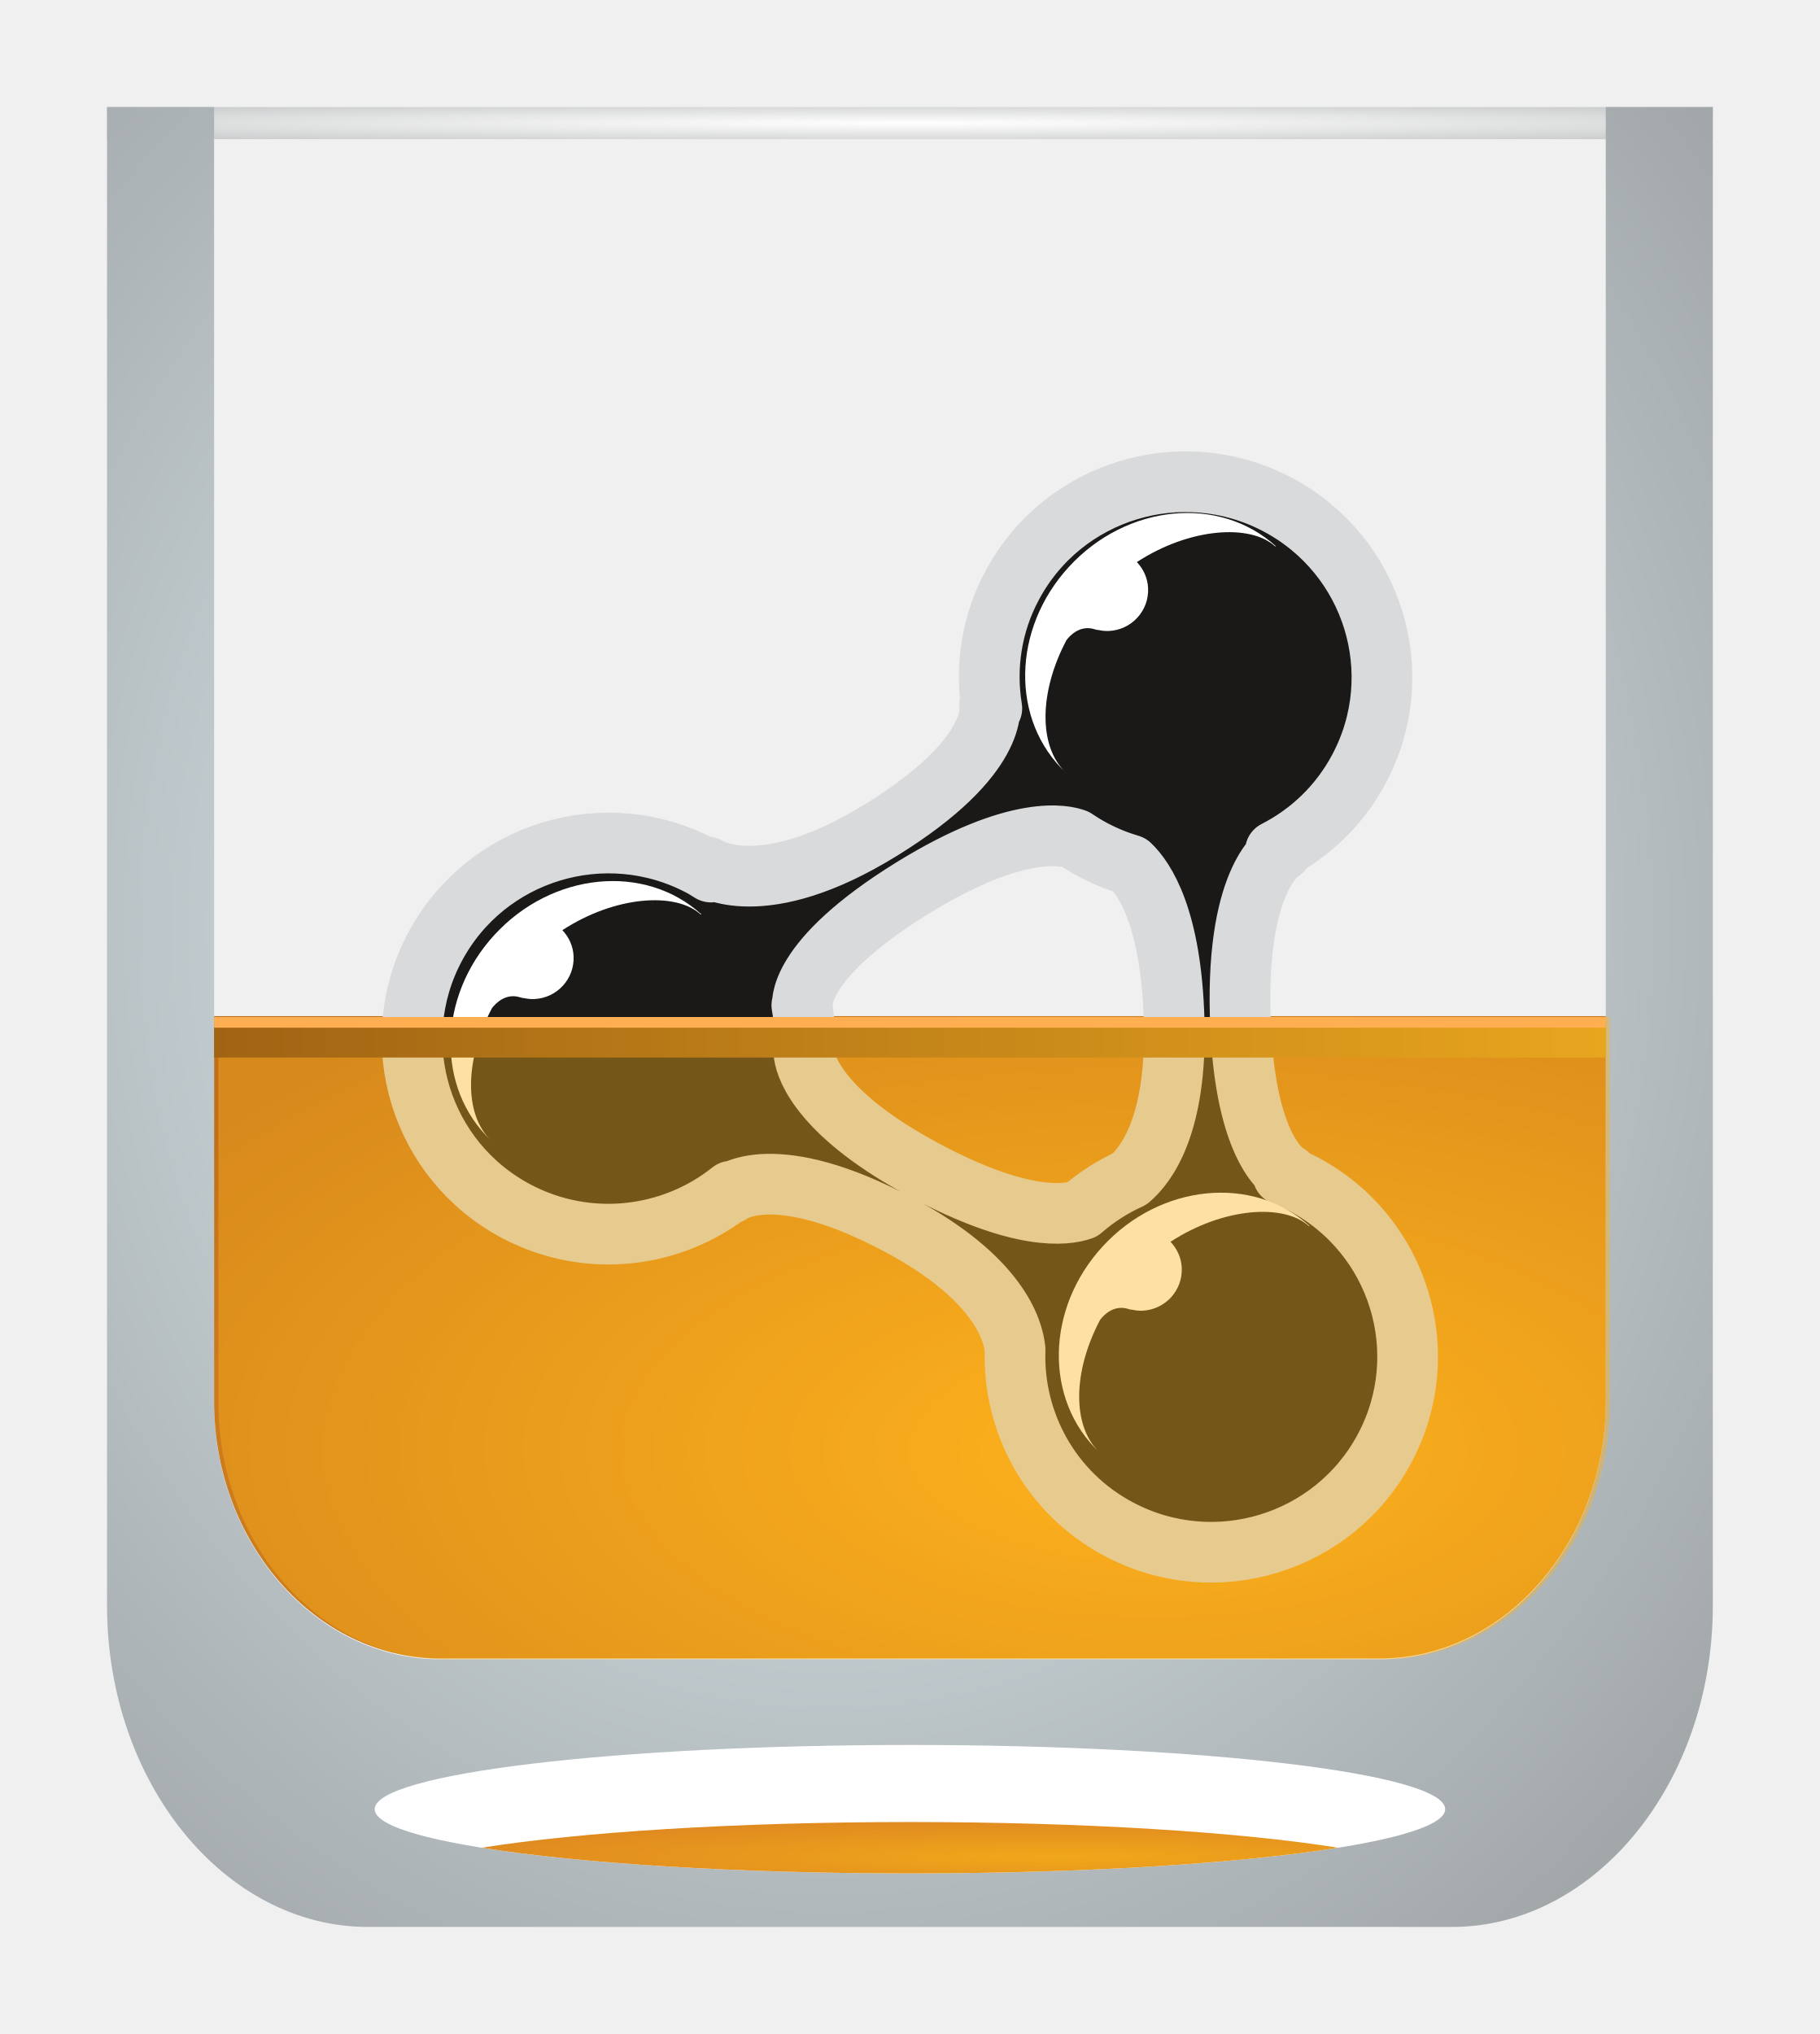
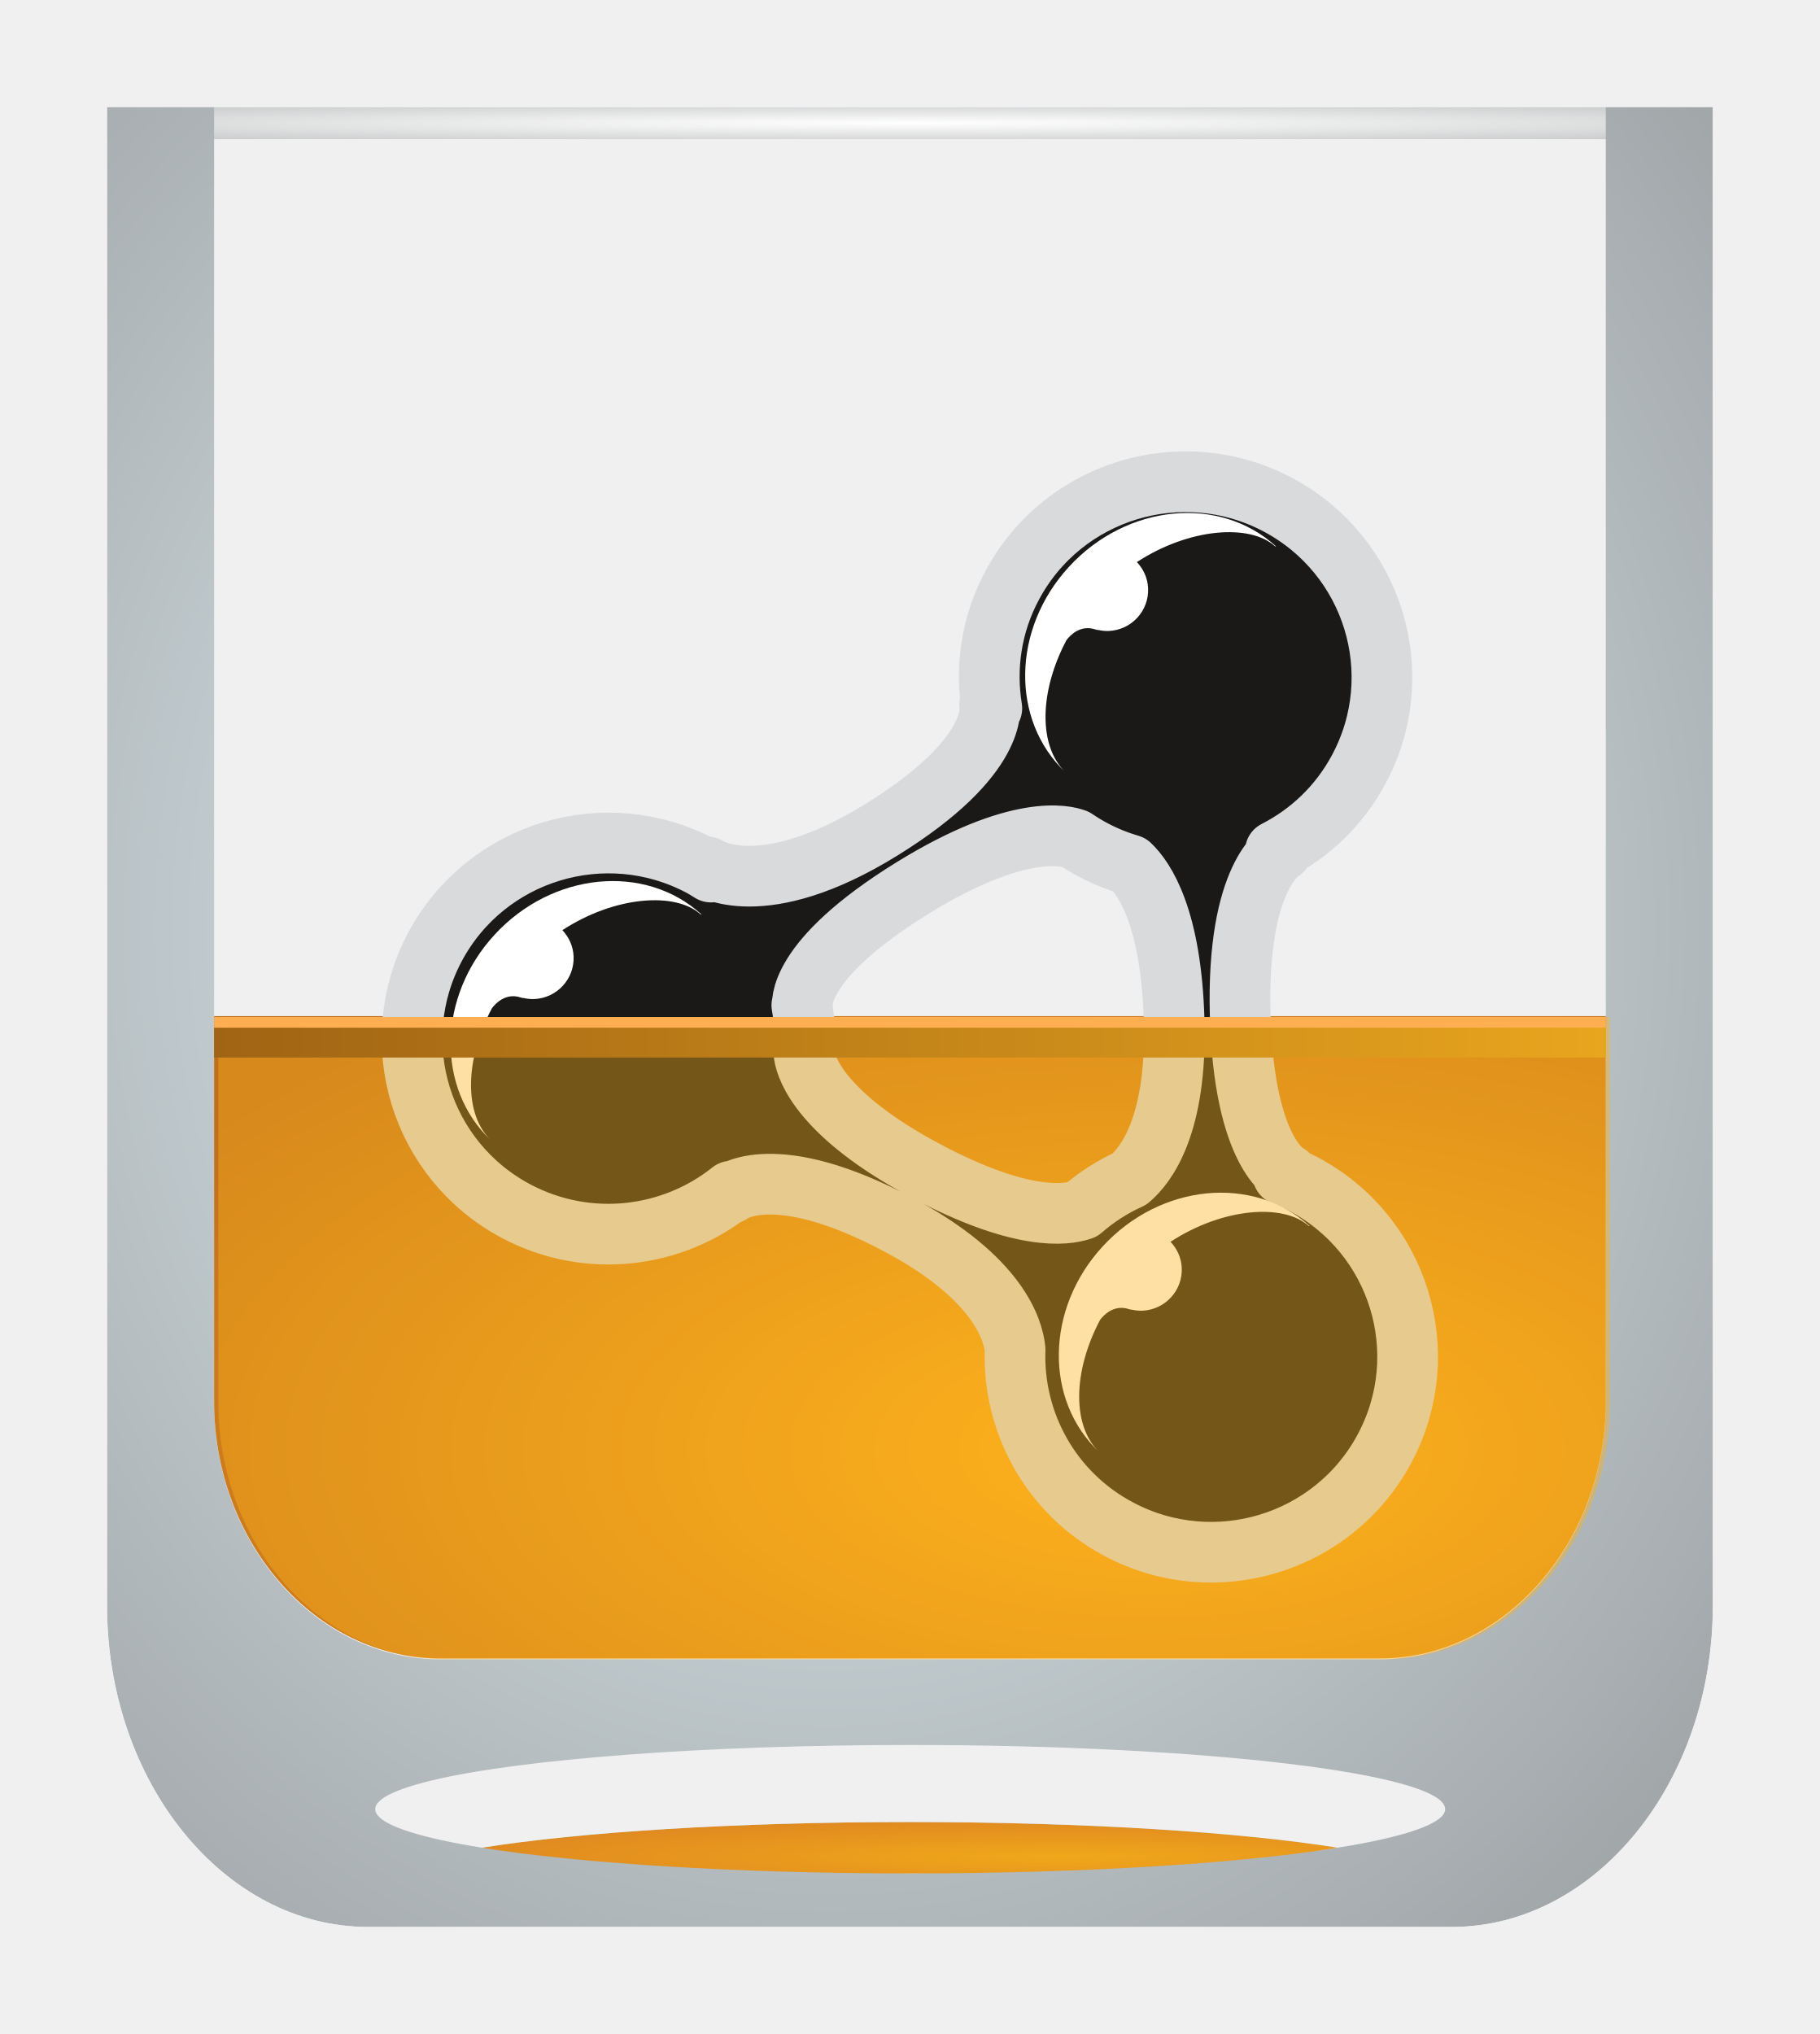
- <svg xmlns="http://www.w3.org/2000/svg" version="1.1" width="170pt" height="190pt" id="svg83" viewBox="0 0 170 190">
-   <defs id="defs7">
+ <svg xmlns="http://www.w3.org/2000/svg" version="1.1" width="170pt" height="190pt" viewBox="0 0 170 190">
+   <defs>
    <radialGradient id="grad1" cx="38.89" cy="2824.935" r="21.213" gradientTransform="matrix(7.071183,0,0,0.141419,-189.9998,-387.9998)" fx="38.89" fy="2824.935" gradientUnits="userSpaceOnUse">
      <stop offset="0%" stop-color="#ffffff" stop-opacity="1" id="stop2" />
      <stop offset="100%" stop-color="#b1b3b4" stop-opacity="1" id="stop4" />
    </radialGradient>
-   </defs>
-   <path d="m 10,10 v 3 h 150 v -3 z" style="fill:url(#grad1)" id="path9" />
-   <defs id="defs16">
    <radialGradient id="grad2" cx="284.776" cy="445.715" r="159.687" gradientTransform="matrix(0.9393356,0,0,1.064582,-189.9998,-387.9998)" fx="284.776" fy="445.715" gradientUnits="userSpaceOnUse">
      <stop offset="0%" stop-color="#e4f3f7" stop-opacity="1" id="stop11" />
      <stop offset="100%" stop-color="#868789" stop-opacity="1" id="stop13" />
    </radialGradient>
-   </defs>
-   <path d="m 160,10 v 140 c 0,16.499 -10.969,30 -24.375,30 H 34.375 c -13.406,0 -24.375,-13.5 -24.375,-30 V 10 h 10 v 100 h 3e-4 v 21 c 0,13.2 9.506,24 21.125,24 h 87.75 c 11.619,0 21.125,-10.8 21.125,-24 v -36 h -3e-4 V 10 Z" style="fill:url(#grad2)" id="path18" />
-   <defs id="defs25">
    <radialGradient id="grad3" cx="202.28" cy="770.456" r="74.187" gradientTransform="matrix(1.471972,0,0,0.6793607,-189.9998,-387.9998)" fx="202.28" fy="770.456" gradientUnits="userSpaceOnUse">
      <stop offset="0%" stop-color="#ffb31c" stop-opacity="1" id="stop20" />
      <stop offset="100%" stop-color="#bf6e1c" stop-opacity="1" id="stop22" />
    </radialGradient>
-   </defs>
-   <path d="m 150.001,94.918 v 36 c 0,13.2 -9.506,24 -21.125,24 H 41.125 c -11.619,0 -21.125,-10.8 -21.125,-24 v -36 z" style="fill:url(#grad3)" id="path27" />
-   <path d="m 121.749,110.601 c -0.627,-0.331 -1.266,-0.613 -1.909,-0.863 l 0.459,-0.037 c 0,0 -4.093,-1.804 -4.45,-14.9 -0.354,-13.098 3.901,-15.332 3.901,-15.332 l -0.611,0.026 c 3.215,-1.642 5.981,-4.236 7.805,-7.66 4.755,-8.904 1.353,-19.965 -7.593,-24.7 -8.95,-4.729 -20.057,-1.35 -24.809,7.564 -1.954,3.656 -2.509,7.673 -1.892,11.467 l -0.209,-0.32 c 0,0 1.078,4.753 -10.113,11.668 -11.189,6.92 -16.237,3.475 -16.237,3.475 l 0.321,0.471 c -0.321,-0.197 -0.627,-0.399 -0.961,-0.572 -8.95,-4.735 -20.06,-1.352 -24.814,7.559 -4.752,8.909 -1.353,19.965 7.595,24.702 6.671,3.525 14.536,2.542 20.078,-1.879 l -0.12,0.232 c 0,0 4.074,-3.336 15.814,2.939 9.268,4.951 10.644,9.803 10.82,11.627 -0.242,6.766 3.3,13.402 9.708,16.791 8.947,4.736 20.057,1.35 24.809,-7.559 4.756,-8.907 1.359,-19.969 -7.591,-24.7 z m -20.688,2.401 c -1.483,0.522 -5.719,1.1 -14.638,-3.661 -9.659,-5.163 -11.092,-9.476 -11.302,-10.77 0.137,-1.571 0.049,-3.138 -0.22,-4.667 l 0.059,0.088 c 0,0 -0.787,-4.195 10.265,-11.027 9.892,-6.113 14.388,-4.897 15.225,-4.578 0.538,0.364 1.096,0.704 1.682,1.014 1.113,0.589 2.261,1.05 3.423,1.392 1.361,1.29 3.865,4.952 4.125,14.58 0.266,9.7 -2.597,13.441 -4.158,14.764 -1.607,0.724 -3.111,1.691 -4.462,2.866 z" style="fill:#1b1918;fill-rule:evenodd;stroke:#d9dadb;stroke-width:5.669;stroke-linecap:butt;stroke-linejoin:round;stroke-dasharray:none" id="path29" />
-   <g id="Layer1000" transform="translate(-189.9998,-387.9998)">
-     <path d="m 289.85,440.95 c -5.339,5.814 -5.451,14.366 -0.308,19.205 -2.543,-2.437 -2.487,-7.51 0.082,-12.364 0.33,-0.435 1.288,-1.462 2.687,-0.995 0.141,0.048 0.234,0.061 0.288,0.052 0.317,0.068 0.641,0.108 0.976,0.093 2.125,-0.096 3.768,-1.885 3.672,-4.002 -0.043,-0.949 -0.439,-1.789 -1.05,-2.434 4.931,-3.216 10.591,-3.584 12.909,-1.476 l 0.089,0.006 c -5.297,-4.815 -13.957,-3.954 -19.345,1.916 z" style="fill:#ffffff;fill-rule:evenodd" id="path31" />
-   </g>
-   <g id="Layer1001" transform="translate(-189.9998,-387.9998)">
-     <path d="m 236.013,494.684 c -0.045,-0.046 -0.092,-0.1 -0.139,-0.145 0.03,0.03 0.058,0.068 0.094,0.1 z" style="fill:#ffffff;fill-rule:evenodd" id="path34" />
-     <path d="m 236.184,475.333 c -5.34,5.815 -5.451,14.365 -0.309,19.205 -2.542,-2.438 -2.487,-7.511 0.082,-12.365 0.331,-0.436 1.29,-1.462 2.688,-0.995 0.139,0.048 0.233,0.06 0.288,0.053 0.317,0.068 0.642,0.108 0.976,0.093 2.126,-0.097 3.768,-1.887 3.672,-4.001 -0.044,-0.949 -0.439,-1.79 -1.048,-2.434 4.929,-3.216 10.589,-3.587 12.908,-1.477 l 0.088,0.008 c -5.297,-4.818 -13.959,-3.958 -19.346,1.914 z" style="fill:#ffffff;fill-rule:evenodd" id="path36" />
-   </g>
-   <g id="Layer1002" transform="translate(-189.9998,-387.9998)">
-     <path d="m 292.825,523.795 c -0.046,-0.047 -0.093,-0.1 -0.139,-0.145 0.029,0.03 0.058,0.068 0.093,0.099 z" style="fill:#ffffff;fill-rule:evenodd" id="path39" />
-     <path d="m 292.994,504.441 c -5.34,5.816 -5.451,14.369 -0.308,19.207 -2.544,-2.437 -2.487,-7.512 0.081,-12.364 0.331,-0.437 1.289,-1.462 2.689,-0.995 0.141,0.046 0.232,0.06 0.288,0.052 0.316,0.068 0.642,0.108 0.976,0.094 2.124,-0.098 3.766,-1.888 3.671,-4.005 -0.043,-0.948 -0.439,-1.788 -1.048,-2.433 4.93,-3.215 10.588,-3.585 12.909,-1.476 l 0.087,0.007 c -5.294,-4.816 -13.957,-3.955 -19.343,1.913 z" style="fill:#ffffff;fill-rule:evenodd" id="path41" />
-   </g>
-   <path d="m 150.397,95 v 35.999 c 0,13.2 -9.506,24 -21.125,24 H 41.521 c -11.619,0 -21.125,-10.8 -21.125,-24 v -35.999 z" style="fill:#fcb11c;fill-opacity:0.4;fill-rule:evenodd" id="path44" />
-   <defs id="defs51">
    <linearGradient id="grad4" gradientTransform="matrix(6.583143,0,0,0.1519031,-189.9998,-387.9998)" x1="31.9" y1="3184.832" x2="51.647" y2="3184.832" gradientUnits="userSpaceOnUse">
      <stop offset="0%" stop-color="#a06414" stop-opacity="1" id="stop46" />
      <stop offset="100%" stop-color="#e8a51e" stop-opacity="1" id="stop48" />
    </linearGradient>
-   </defs>
-   <path d="m 20,95.786 v 3 h 130 v -3 z" style="fill:url(#grad4)" id="path53" />
-   <path d="m 19.999,95 v 1 h 130.001 v -1 z" style="fill:#ffae52;fill-rule:evenodd" id="path55" />
-   <path d="m 85,163 a 50,6 0 0 1 50,6 50,6 0 1 1 -50,-6 z" style="fill:#ffffff;fill-rule:evenodd" id="path72" />
-   <defs id="defs79">
    <radialGradient id="grad5" cx="70.789" cy="2292.122" r="19.596" gradientTransform="matrix(4.082576,0,0,0.2449434,-189.9998,-387.9998)" fx="70.789" fy="2292.122" gradientUnits="userSpaceOnUse">
      <stop offset="0%" stop-color="#f0a71a" stop-opacity="1" id="stop74" />
      <stop offset="100%" stop-color="#d97e23" stop-opacity="1" id="stop76" />
    </radialGradient>
  </defs>
-   <path d="m 85,170.2 c 16.355,0 30.877,0.943 40,2.4 -9.123,1.457 -23.646,2.4 -40,2.4 -16.355,0 -30.877,-0.943 -40,-2.4 9.123,-1.457 23.646,-2.4 40,-2.4 z" style="fill:url(#grad5)" id="path81" />
+   <mask id="front">
+     <rect x="0" y="0" width="100%" height="100%" fill="black" />
+     <path style="fill:white" d="M 10 10 L 10 150 C 10 166.5 20.97 180 34.375 180 L 135.624 180 C 149.03 180 160 166.499 160 150 L 160 10 L 10 10 z M 85 163 A 50 6 0 0 1 135 169 A 50 6 0 0 1 124.959 172.595 C 124.971 172.597 124.987 172.599 125 172.601 C 124.327 172.708 123.567 172.807 122.837 172.909 A 50 6 0 0 0 124.959 172.595 C 115.833 171.141 101.332 170.2 85 170.2 C 68.664 170.2 54.157 171.142 45.032 172.597 A 50 6 0 0 0 45.313 172.645 C 45.215 172.63 45.097 172.617 45 172.601 C 45.01 172.599 45.022 172.598 45.032 172.597 A 50 6 0 0 1 85 163 z M 87.189 174.984 C 86.456 174.988 85.741 175 85 175 C 84.623 175 84.261 174.993 83.886 174.992 A 50 6 0 0 0 87.189 174.984 z " />
+   </mask>
+   <g mask="url(#front)">
+     <path d="m 10,10 v 3 h 150 v -3 z" style="fill:url(#grad1)" id="path9" />
+     <path d="m 160,10 v 140 c 0,16.499 -10.969,30 -24.375,30 H 34.375 c -13.406,0 -24.375,-13.5 -24.375,-30 V 10 h 10 v 100 h 3e-4 v 21 c 0,13.2 9.506,24 21.125,24 h 87.75 c 11.619,0 21.125,-10.8 21.125,-24 v -36 h -3e-4 V 10 Z" style="fill:url(#grad2)" />
+     <path d="m 150.001,94.918 v 36 c 0,13.2 -9.506,24 -21.125,24 H 41.125 c -11.619,0 -21.125,-10.8 -21.125,-24 v -36 z" style="fill:url(#grad3)" />
+     <g>
+       <path d="m 121.749,110.601 c -0.627,-0.331 -1.266,-0.613 -1.909,-0.863 l 0.459,-0.037 c 0,0 -4.093,-1.804 -4.45,-14.9 -0.354,-13.098 3.901,-15.332 3.901,-15.332 l -0.611,0.026 c 3.215,-1.642 5.981,-4.236 7.805,-7.66 4.755,-8.904 1.353,-19.965 -7.593,-24.7 -8.95,-4.729 -20.057,-1.35 -24.809,7.564 -1.954,3.656 -2.509,7.673 -1.892,11.467 l -0.209,-0.32 c 0,0 1.078,4.753 -10.113,11.668 -11.189,6.92 -16.237,3.475 -16.237,3.475 l 0.321,0.471 c -0.321,-0.197 -0.627,-0.399 -0.961,-0.572 -8.95,-4.735 -20.06,-1.352 -24.814,7.559 -4.752,8.909 -1.353,19.965 7.595,24.702 6.671,3.525 14.536,2.542 20.078,-1.879 l -0.12,0.232 c 0,0 4.074,-3.336 15.814,2.939 9.268,4.951 10.644,9.803 10.82,11.627 -0.242,6.766 3.3,13.402 9.708,16.791 8.947,4.736 20.057,1.35 24.809,-7.559 4.756,-8.907 1.359,-19.969 -7.591,-24.7 z m -20.688,2.401 c -1.483,0.522 -5.719,1.1 -14.638,-3.661 -9.659,-5.163 -11.092,-9.476 -11.302,-10.77 0.137,-1.571 0.049,-3.138 -0.22,-4.667 l 0.059,0.088 c 0,0 -0.787,-4.195 10.265,-11.027 9.892,-6.113 14.388,-4.897 15.225,-4.578 0.538,0.364 1.096,0.704 1.682,1.014 1.113,0.589 2.261,1.05 3.423,1.392 1.361,1.29 3.865,4.952 4.125,14.58 0.266,9.7 -2.597,13.441 -4.158,14.764 -1.607,0.724 -3.111,1.691 -4.462,2.866 z" style="fill:#1b1918;fill-rule:evenodd;stroke:#d9dadb;stroke-width:5.669;stroke-linecap:butt;stroke-linejoin:round;stroke-dasharray:none" />
+       <g transform="translate(-189.9998,-387.9998)">
+         <path d="m 289.85,440.95 c -5.339,5.814 -5.451,14.366 -0.308,19.205 -2.543,-2.437 -2.487,-7.51 0.082,-12.364 0.33,-0.435 1.288,-1.462 2.687,-0.995 0.141,0.048 0.234,0.061 0.288,0.052 0.317,0.068 0.641,0.108 0.976,0.093 2.125,-0.096 3.768,-1.885 3.672,-4.002 -0.043,-0.949 -0.439,-1.789 -1.05,-2.434 4.931,-3.216 10.591,-3.584 12.909,-1.476 l 0.089,0.006 c -5.297,-4.815 -13.957,-3.954 -19.345,1.916 z" style="fill:#ffffff;fill-rule:evenodd" />
+         <path d="m 236.013,494.684 c -0.045,-0.046 -0.092,-0.1 -0.139,-0.145 0.03,0.03 0.058,0.068 0.094,0.1 z" style="fill:#ffffff;fill-rule:evenodd" />
+         <path d="m 236.184,475.333 c -5.34,5.815 -5.451,14.365 -0.309,19.205 -2.542,-2.438 -2.487,-7.511 0.082,-12.365 0.331,-0.436 1.29,-1.462 2.688,-0.995 0.139,0.048 0.233,0.06 0.288,0.053 0.317,0.068 0.642,0.108 0.976,0.093 2.126,-0.097 3.768,-1.887 3.672,-4.001 -0.044,-0.949 -0.439,-1.79 -1.048,-2.434 4.929,-3.216 10.589,-3.587 12.908,-1.477 l 0.088,0.008 c -5.297,-4.818 -13.959,-3.958 -19.346,1.914 z" style="fill:#ffffff;fill-rule:evenodd" />
+         <path d="m 292.825,523.795 c -0.046,-0.047 -0.093,-0.1 -0.139,-0.145 0.029,0.03 0.058,0.068 0.093,0.099 z" style="fill:#ffffff;fill-rule:evenodd" />
+         <path d="m 292.994,504.441 c -5.34,5.816 -5.451,14.369 -0.308,19.207 -2.544,-2.437 -2.487,-7.512 0.081,-12.364 0.331,-0.437 1.289,-1.462 2.689,-0.995 0.141,0.046 0.232,0.06 0.288,0.052 0.316,0.068 0.642,0.108 0.976,0.094 2.124,-0.098 3.766,-1.888 3.671,-4.005 -0.043,-0.948 -0.439,-1.788 -1.048,-2.433 4.93,-3.215 10.588,-3.585 12.909,-1.476 l 0.087,0.007 c -5.294,-4.816 -13.957,-3.955 -19.343,1.913 z" style="fill:#ffffff;fill-rule:evenodd" />
+       </g>
+     </g>
+     <path d="m 150.397,95 v 35.999 c 0,13.2 -9.506,24 -21.125,24 H 41.521 c -11.619,0 -21.125,-10.8 -21.125,-24 v -35.999 z" style="fill:#fcb11c;fill-opacity:0.4;fill-rule:evenodd" />
+     <path d="m 20,95.786 v 3 h 130 v -3 z" style="fill:url(#grad4)" />
+     <path d="m 19.999,95 v 1 h 130.001 v -1 z" style="fill:#ffae52;fill-rule:evenodd" />
+     <path d="m 85,170.2 c 16.355,0 30.877,0.943 40,2.4 -9.123,1.457 -23.646,2.4 -40,2.4 -16.355,0 -30.877,-0.943 -40,-2.4 9.123,-1.457 23.646,-2.4 40,-2.4 z" style="fill:url(#grad5)" />
+   </g>
</svg>
